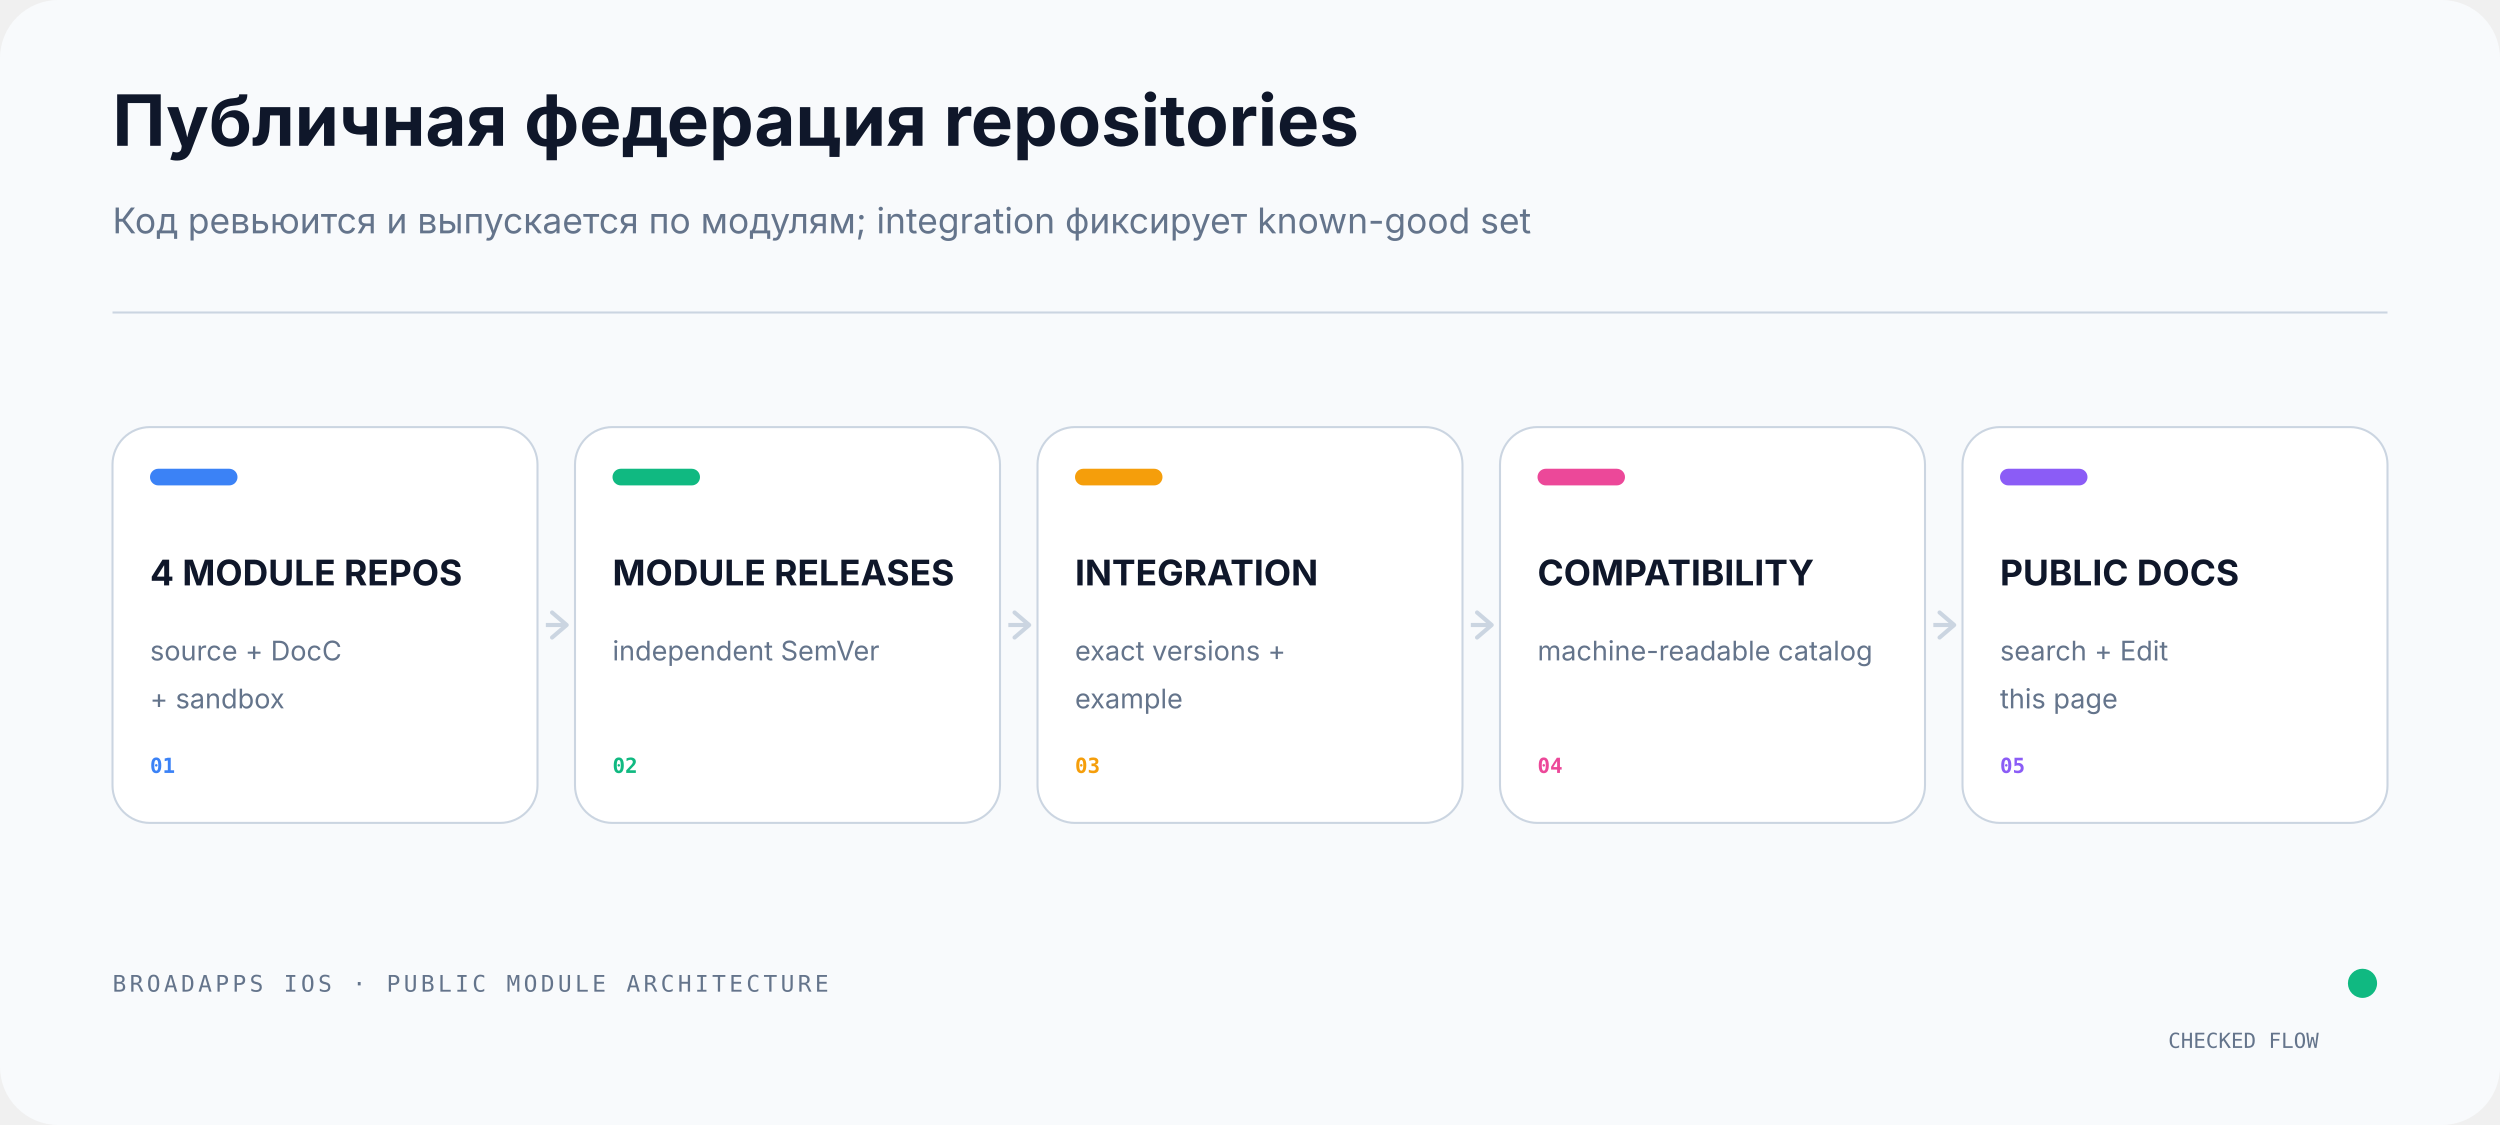
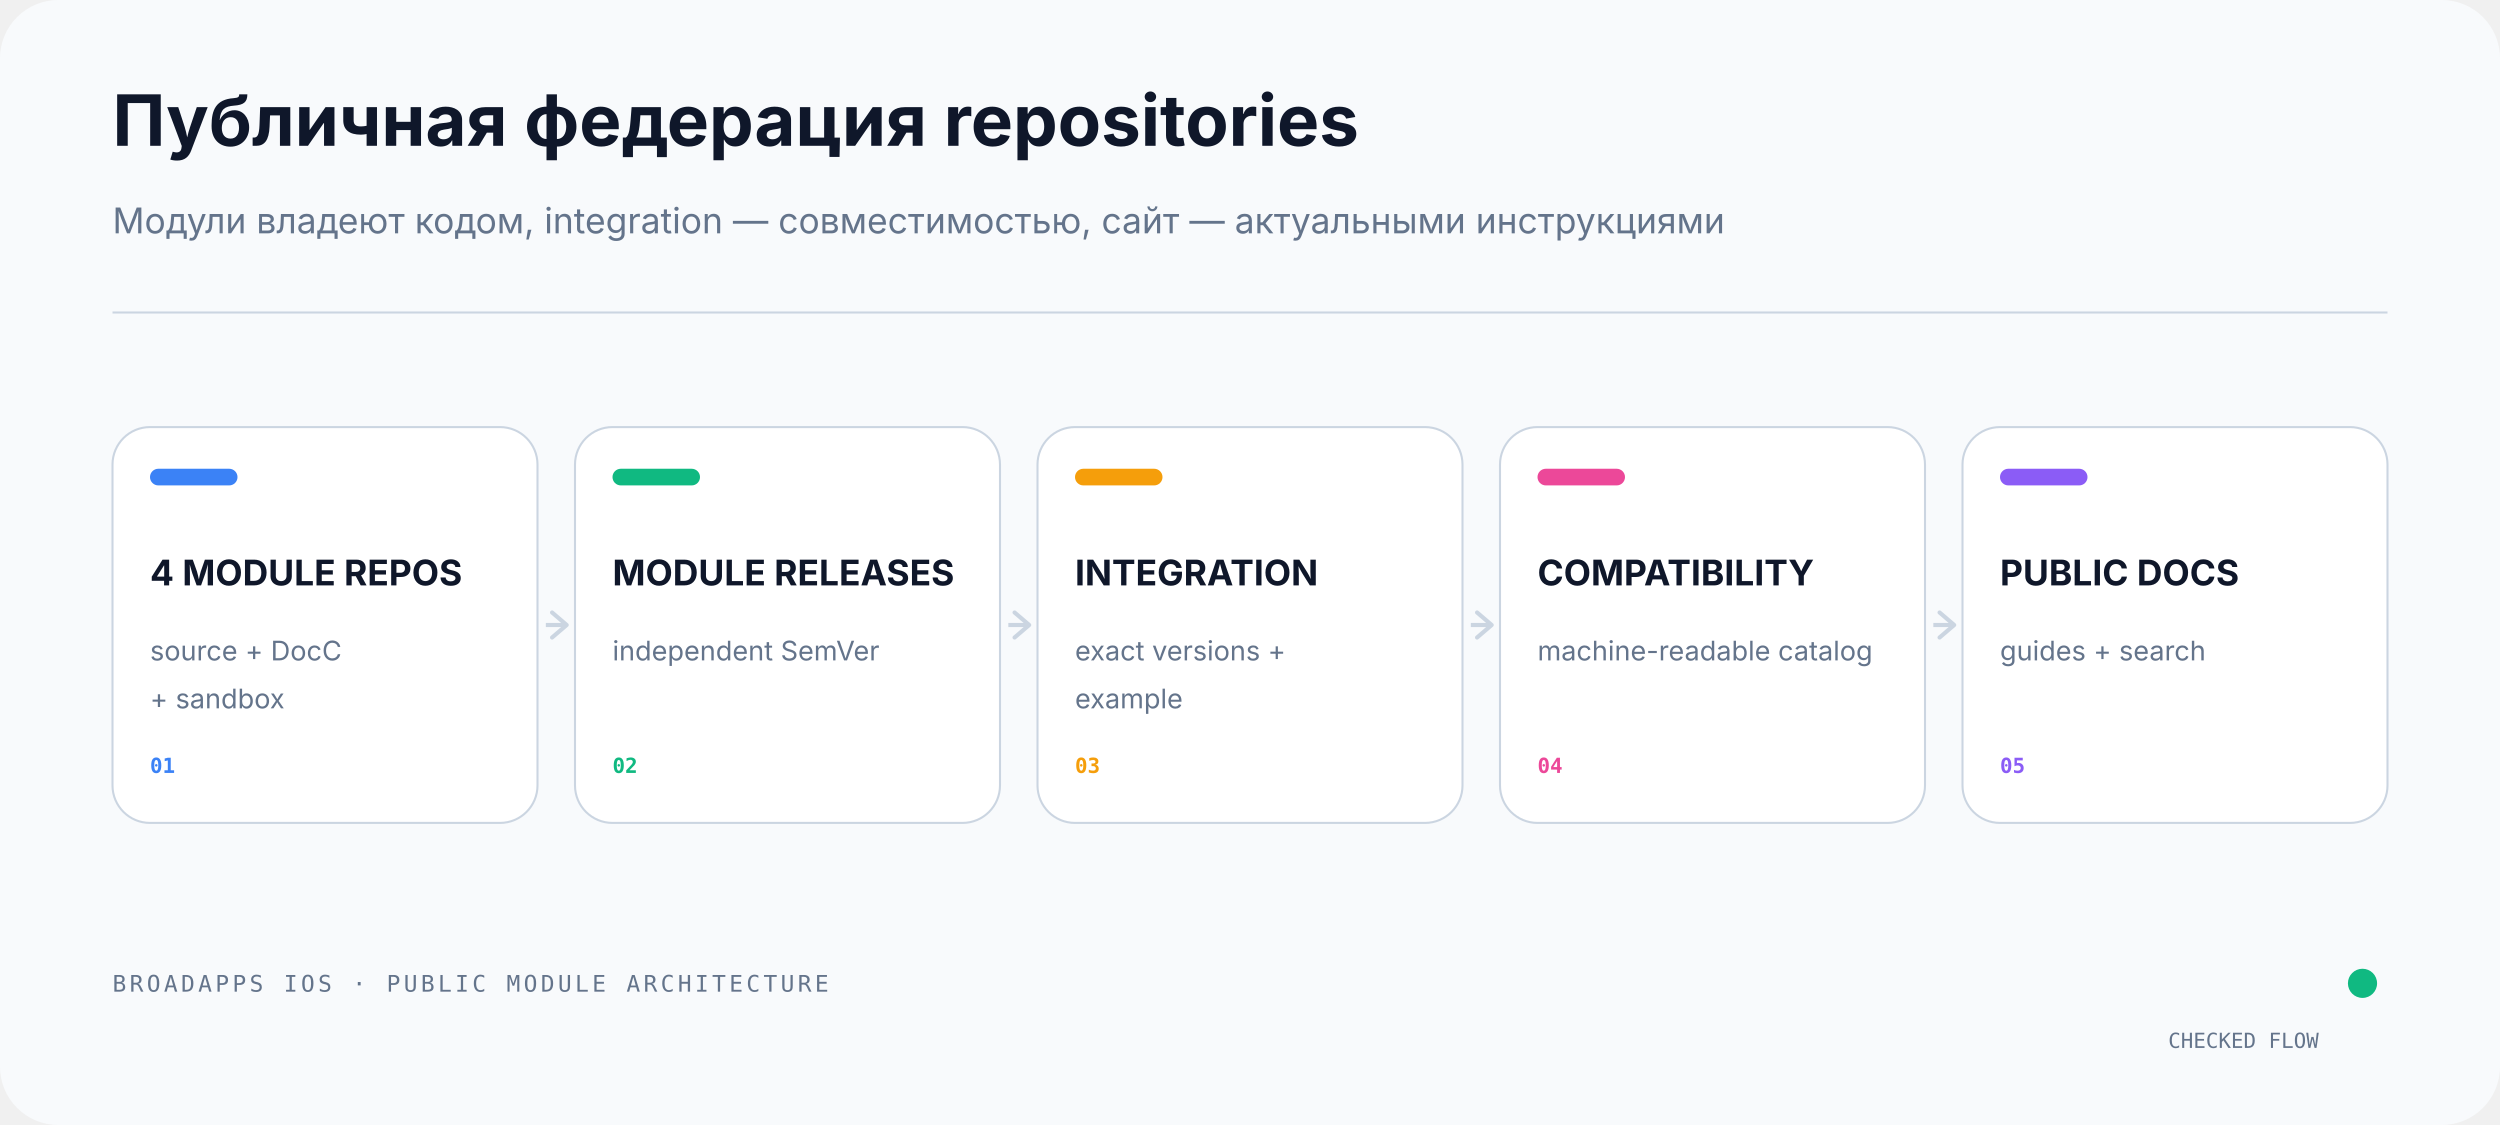
<svg xmlns="http://www.w3.org/2000/svg" width="1200" height="540" viewBox="0 0 1200 540" role="img" aria-labelledby="title desc">
  <rect width="1200" height="540" rx="28" fill="#F8FAFC" />
  <path d="M54 150H1146" stroke="#CBD5E1" stroke-width="1" />
  <text x="54" y="70" fill="#0F172A" font-family="-apple-system,BlinkMacSystemFont,'Segoe UI',sans-serif" font-size="34" font-weight="750">Публичная федерация repositories</text>
-   <text x="54" y="112" fill="#64748B" font-family="-apple-system,BlinkMacSystemFont,'Segoe UI',sans-serif" font-size="17">Код ревьюится и выпускается по модулям; integration фиксирует known-good set</text>
+   <text x="54" y="112" fill="#64748B" font-family="-apple-system,BlinkMacSystemFont,'Segoe UI',sans-serif" font-size="17">Модули владеют кодом, integration — совместимостью, сайт — актуальными инструкциями</text>
  <path d="M262.0 300H272.0" stroke="#CBD5E1" stroke-width="2" />
  <path d="M265.0 294L272.0 300L265.0 306" fill="none" stroke="#CBD5E1" stroke-width="2" stroke-linecap="round" stroke-linejoin="round" />
  <rect x="54.0" y="205" width="204.0" height="190" rx="18" fill="#FFFFFF" stroke="#CBD5E1" />
  <rect x="72.0" y="225" width="42" height="8" rx="4" fill="#3B82F6" />
  <text x="72.0" y="281" fill="#0F172A" font-family="-apple-system,BlinkMacSystemFont,'Segoe UI',sans-serif" font-size="17" font-weight="750">4 MODULE REPOS</text>
  <text x="72.0" y="317" fill="#64748B" font-family="-apple-system,BlinkMacSystemFont,'Segoe UI',sans-serif" font-size="13">source + DocC</text>
  <text x="72.0" y="340" fill="#64748B" font-family="-apple-system,BlinkMacSystemFont,'Segoe UI',sans-serif" font-size="13">+ sandbox</text>
  <text x="72.0" y="371" fill="#3B82F6" font-family="ui-monospace,SFMono-Regular,Menlo,monospace" font-size="10" font-weight="700">01</text>
  <path d="M484.0 300H494.0" stroke="#CBD5E1" stroke-width="2" />
  <path d="M487.0 294L494.0 300L487.0 306" fill="none" stroke="#CBD5E1" stroke-width="2" stroke-linecap="round" stroke-linejoin="round" />
  <rect x="276.0" y="205" width="204.0" height="190" rx="18" fill="#FFFFFF" stroke="#CBD5E1" />
  <rect x="294.0" y="225" width="42" height="8" rx="4" fill="#10B981" />
  <text x="294.0" y="281" fill="#0F172A" font-family="-apple-system,BlinkMacSystemFont,'Segoe UI',sans-serif" font-size="17" font-weight="750">MODULE RELEASES</text>
  <text x="294.0" y="317" fill="#64748B" font-family="-apple-system,BlinkMacSystemFont,'Segoe UI',sans-serif" font-size="13">independent SemVer</text>
  <text x="294.0" y="371" fill="#10B981" font-family="ui-monospace,SFMono-Regular,Menlo,monospace" font-size="10" font-weight="700">02</text>
  <path d="M706.0 300H716.0" stroke="#CBD5E1" stroke-width="2" />
  <path d="M709.0 294L716.0 300L709.0 306" fill="none" stroke="#CBD5E1" stroke-width="2" stroke-linecap="round" stroke-linejoin="round" />
  <rect x="498.0" y="205" width="204.0" height="190" rx="18" fill="#FFFFFF" stroke="#CBD5E1" />
  <rect x="516.0" y="225" width="42" height="8" rx="4" fill="#F59E0B" />
  <text x="516.0" y="281" fill="#0F172A" font-family="-apple-system,BlinkMacSystemFont,'Segoe UI',sans-serif" font-size="17" font-weight="750">INTEGRATION</text>
  <text x="516.0" y="317" fill="#64748B" font-family="-apple-system,BlinkMacSystemFont,'Segoe UI',sans-serif" font-size="13">exact versions +</text>
  <text x="516.0" y="340" fill="#64748B" font-family="-apple-system,BlinkMacSystemFont,'Segoe UI',sans-serif" font-size="13">example</text>
  <text x="516.0" y="371" fill="#F59E0B" font-family="ui-monospace,SFMono-Regular,Menlo,monospace" font-size="10" font-weight="700">03</text>
  <path d="M928.0 300H938.0" stroke="#CBD5E1" stroke-width="2" />
  <path d="M931.0 294L938.0 300L931.0 306" fill="none" stroke="#CBD5E1" stroke-width="2" stroke-linecap="round" stroke-linejoin="round" />
  <rect x="720.0" y="205" width="204.0" height="190" rx="18" fill="#FFFFFF" stroke="#CBD5E1" />
  <rect x="738.0" y="225" width="42" height="8" rx="4" fill="#EC4899" />
  <text x="738.0" y="281" fill="#0F172A" font-family="-apple-system,BlinkMacSystemFont,'Segoe UI',sans-serif" font-size="17" font-weight="750">COMPATIBILITY</text>
  <text x="738.0" y="317" fill="#64748B" font-family="-apple-system,BlinkMacSystemFont,'Segoe UI',sans-serif" font-size="13">machine-readable catalog</text>
  <text x="738.0" y="371" fill="#EC4899" font-family="ui-monospace,SFMono-Regular,Menlo,monospace" font-size="10" font-weight="700">04</text>
  <rect x="942.0" y="205" width="204.0" height="190" rx="18" fill="#FFFFFF" stroke="#CBD5E1" />
  <rect x="960.0" y="225" width="42" height="8" rx="4" fill="#8B5CF6" />
  <text x="960.0" y="281" fill="#0F172A" font-family="-apple-system,BlinkMacSystemFont,'Segoe UI',sans-serif" font-size="17" font-weight="750">PUBLIC DOCS</text>
-   <text x="960.0" y="317" fill="#64748B" font-family="-apple-system,BlinkMacSystemFont,'Segoe UI',sans-serif" font-size="13">search + Edit</text>
-   <text x="960.0" y="340" fill="#64748B" font-family="-apple-system,BlinkMacSystemFont,'Segoe UI',sans-serif" font-size="13">this page</text>
+   <text x="960.0" y="317" fill="#64748B" font-family="-apple-system,BlinkMacSystemFont,'Segoe UI',sans-serif" font-size="13">guides + search</text>
  <text x="960.0" y="371" fill="#8B5CF6" font-family="ui-monospace,SFMono-Regular,Menlo,monospace" font-size="10" font-weight="700">05</text>
  <text x="54" y="476" fill="#64748B" font-family="ui-monospace,SFMono-Regular,Menlo,monospace" font-size="11" letter-spacing="1.6">BROADAPPS IOS · PUBLIC MODULE ARCHITECTURE</text>
  <circle cx="1134" cy="472" r="7" fill="#10B981" />
  <text x="1113" y="503" fill="#64748B" text-anchor="end" font-family="ui-monospace,SFMono-Regular,Menlo,monospace" font-size="10">CHECKED FLOW</text>
</svg>
